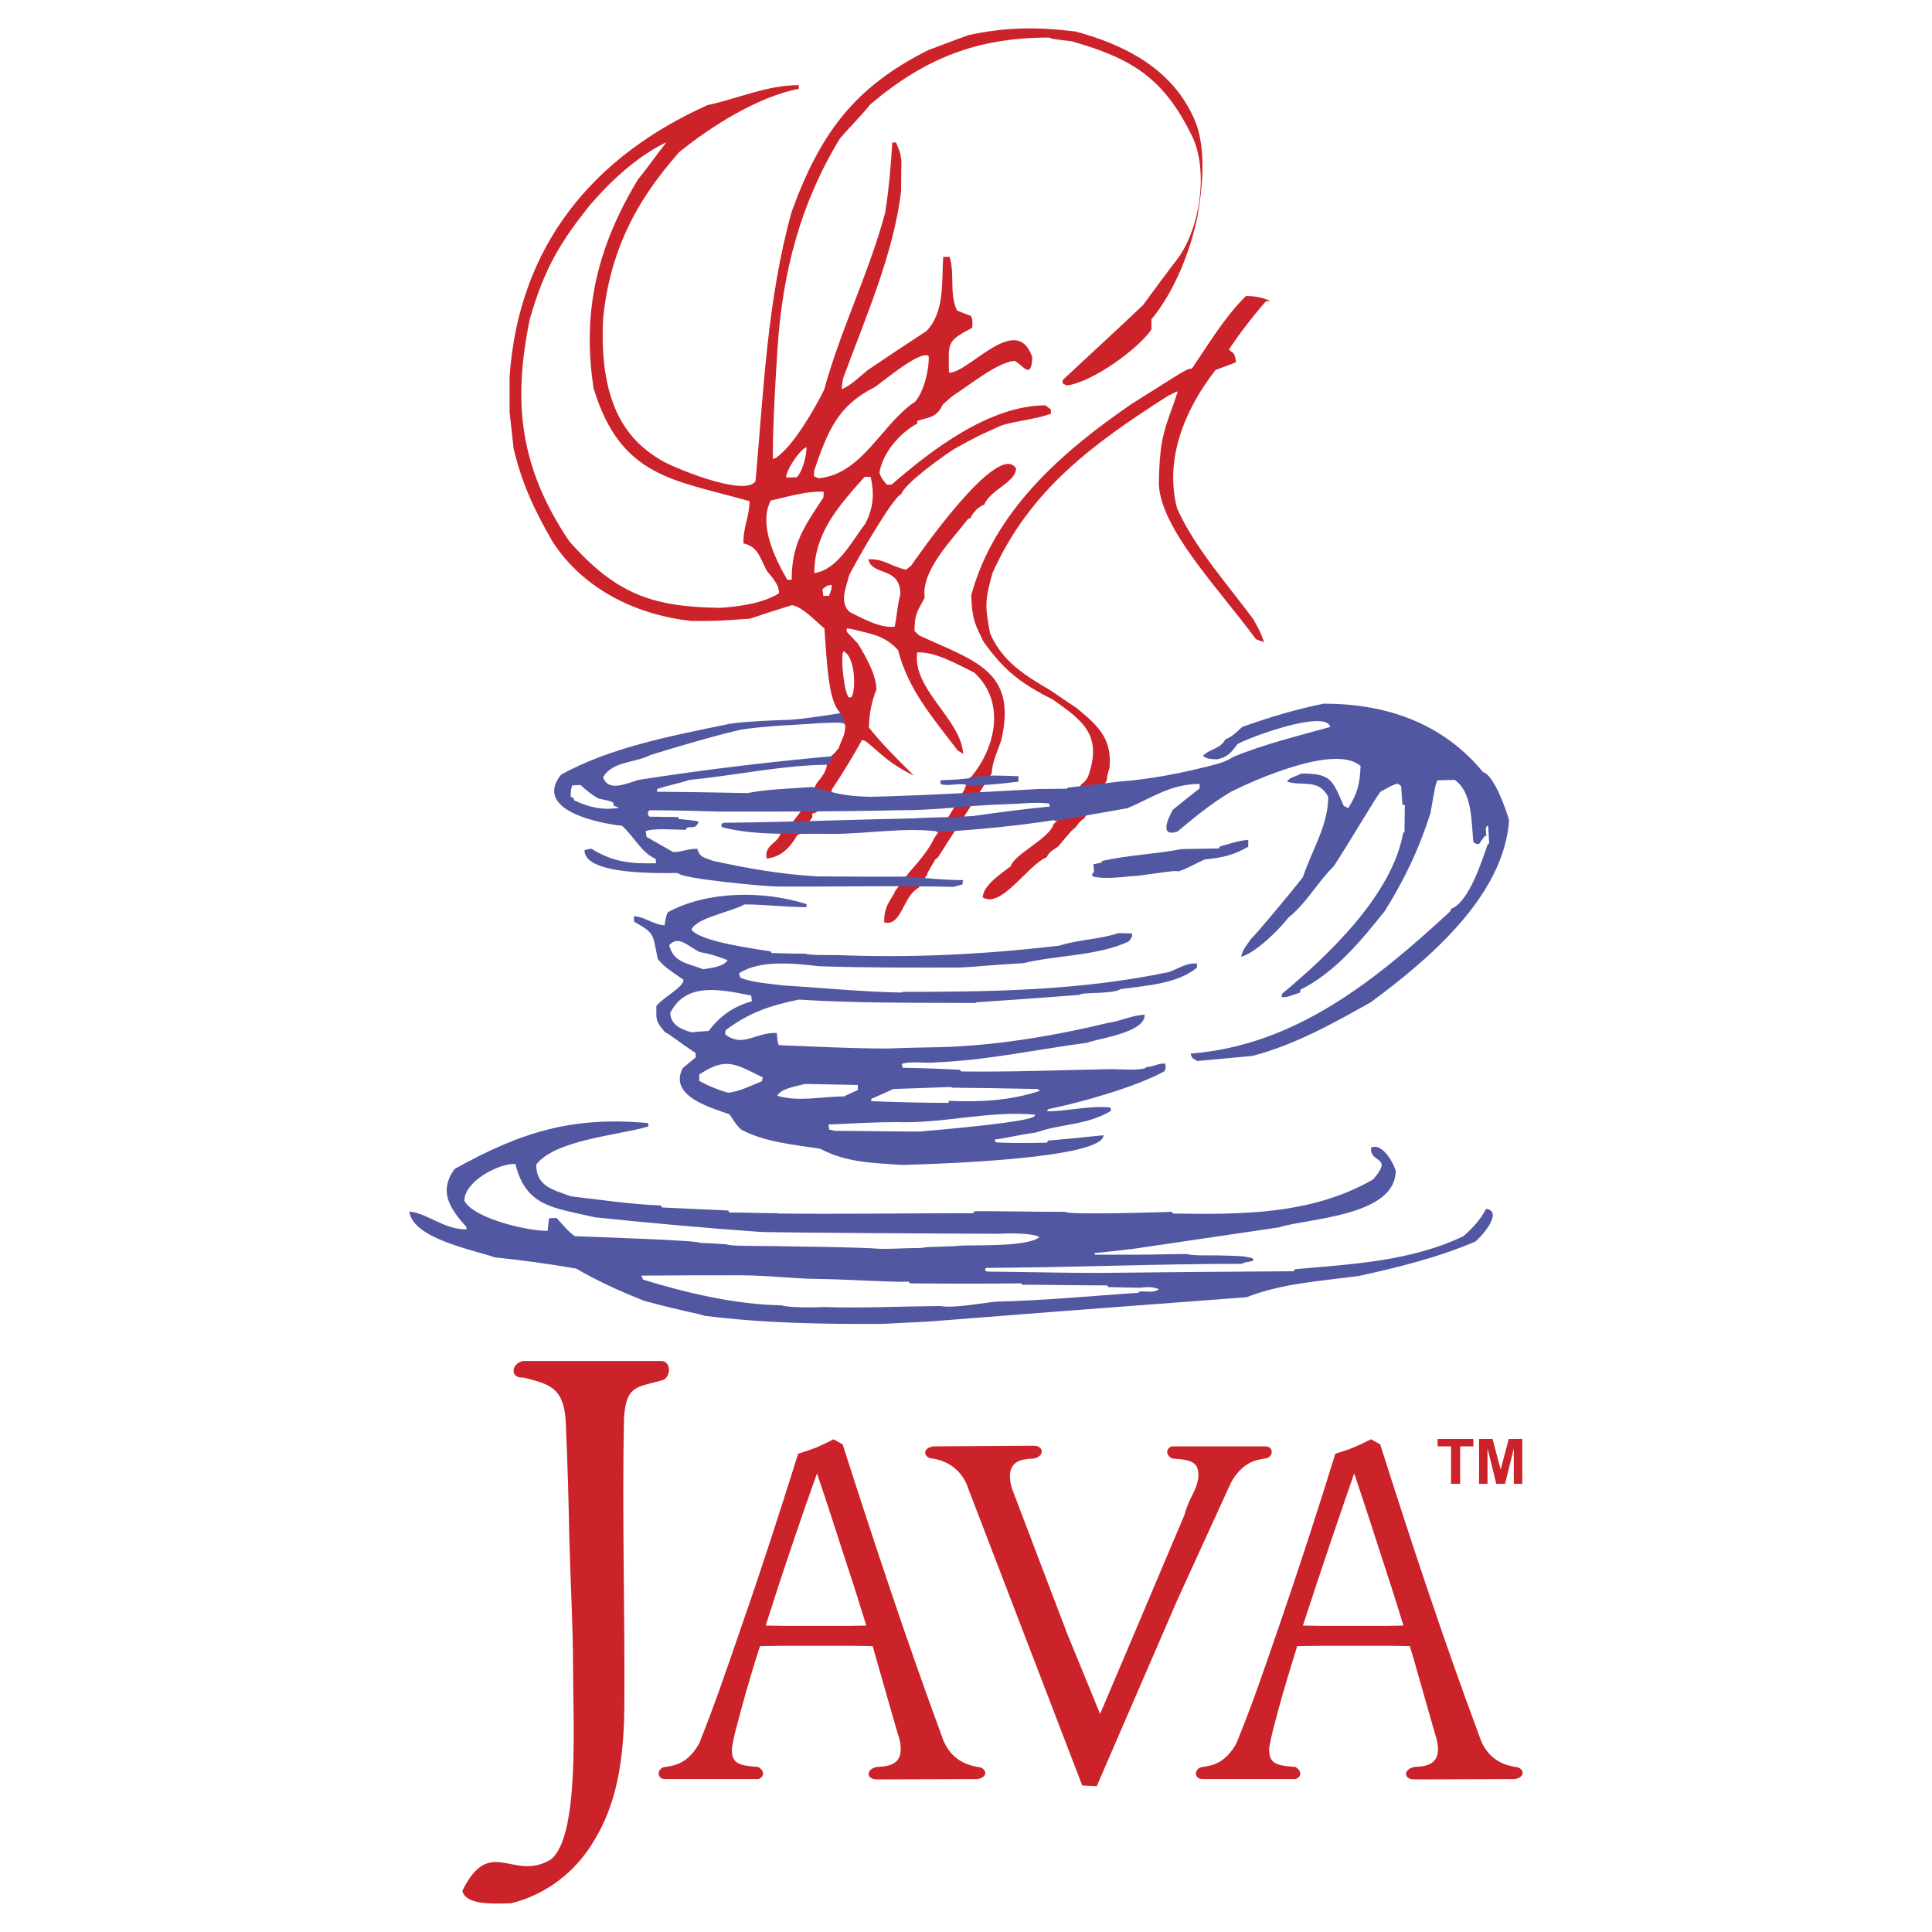
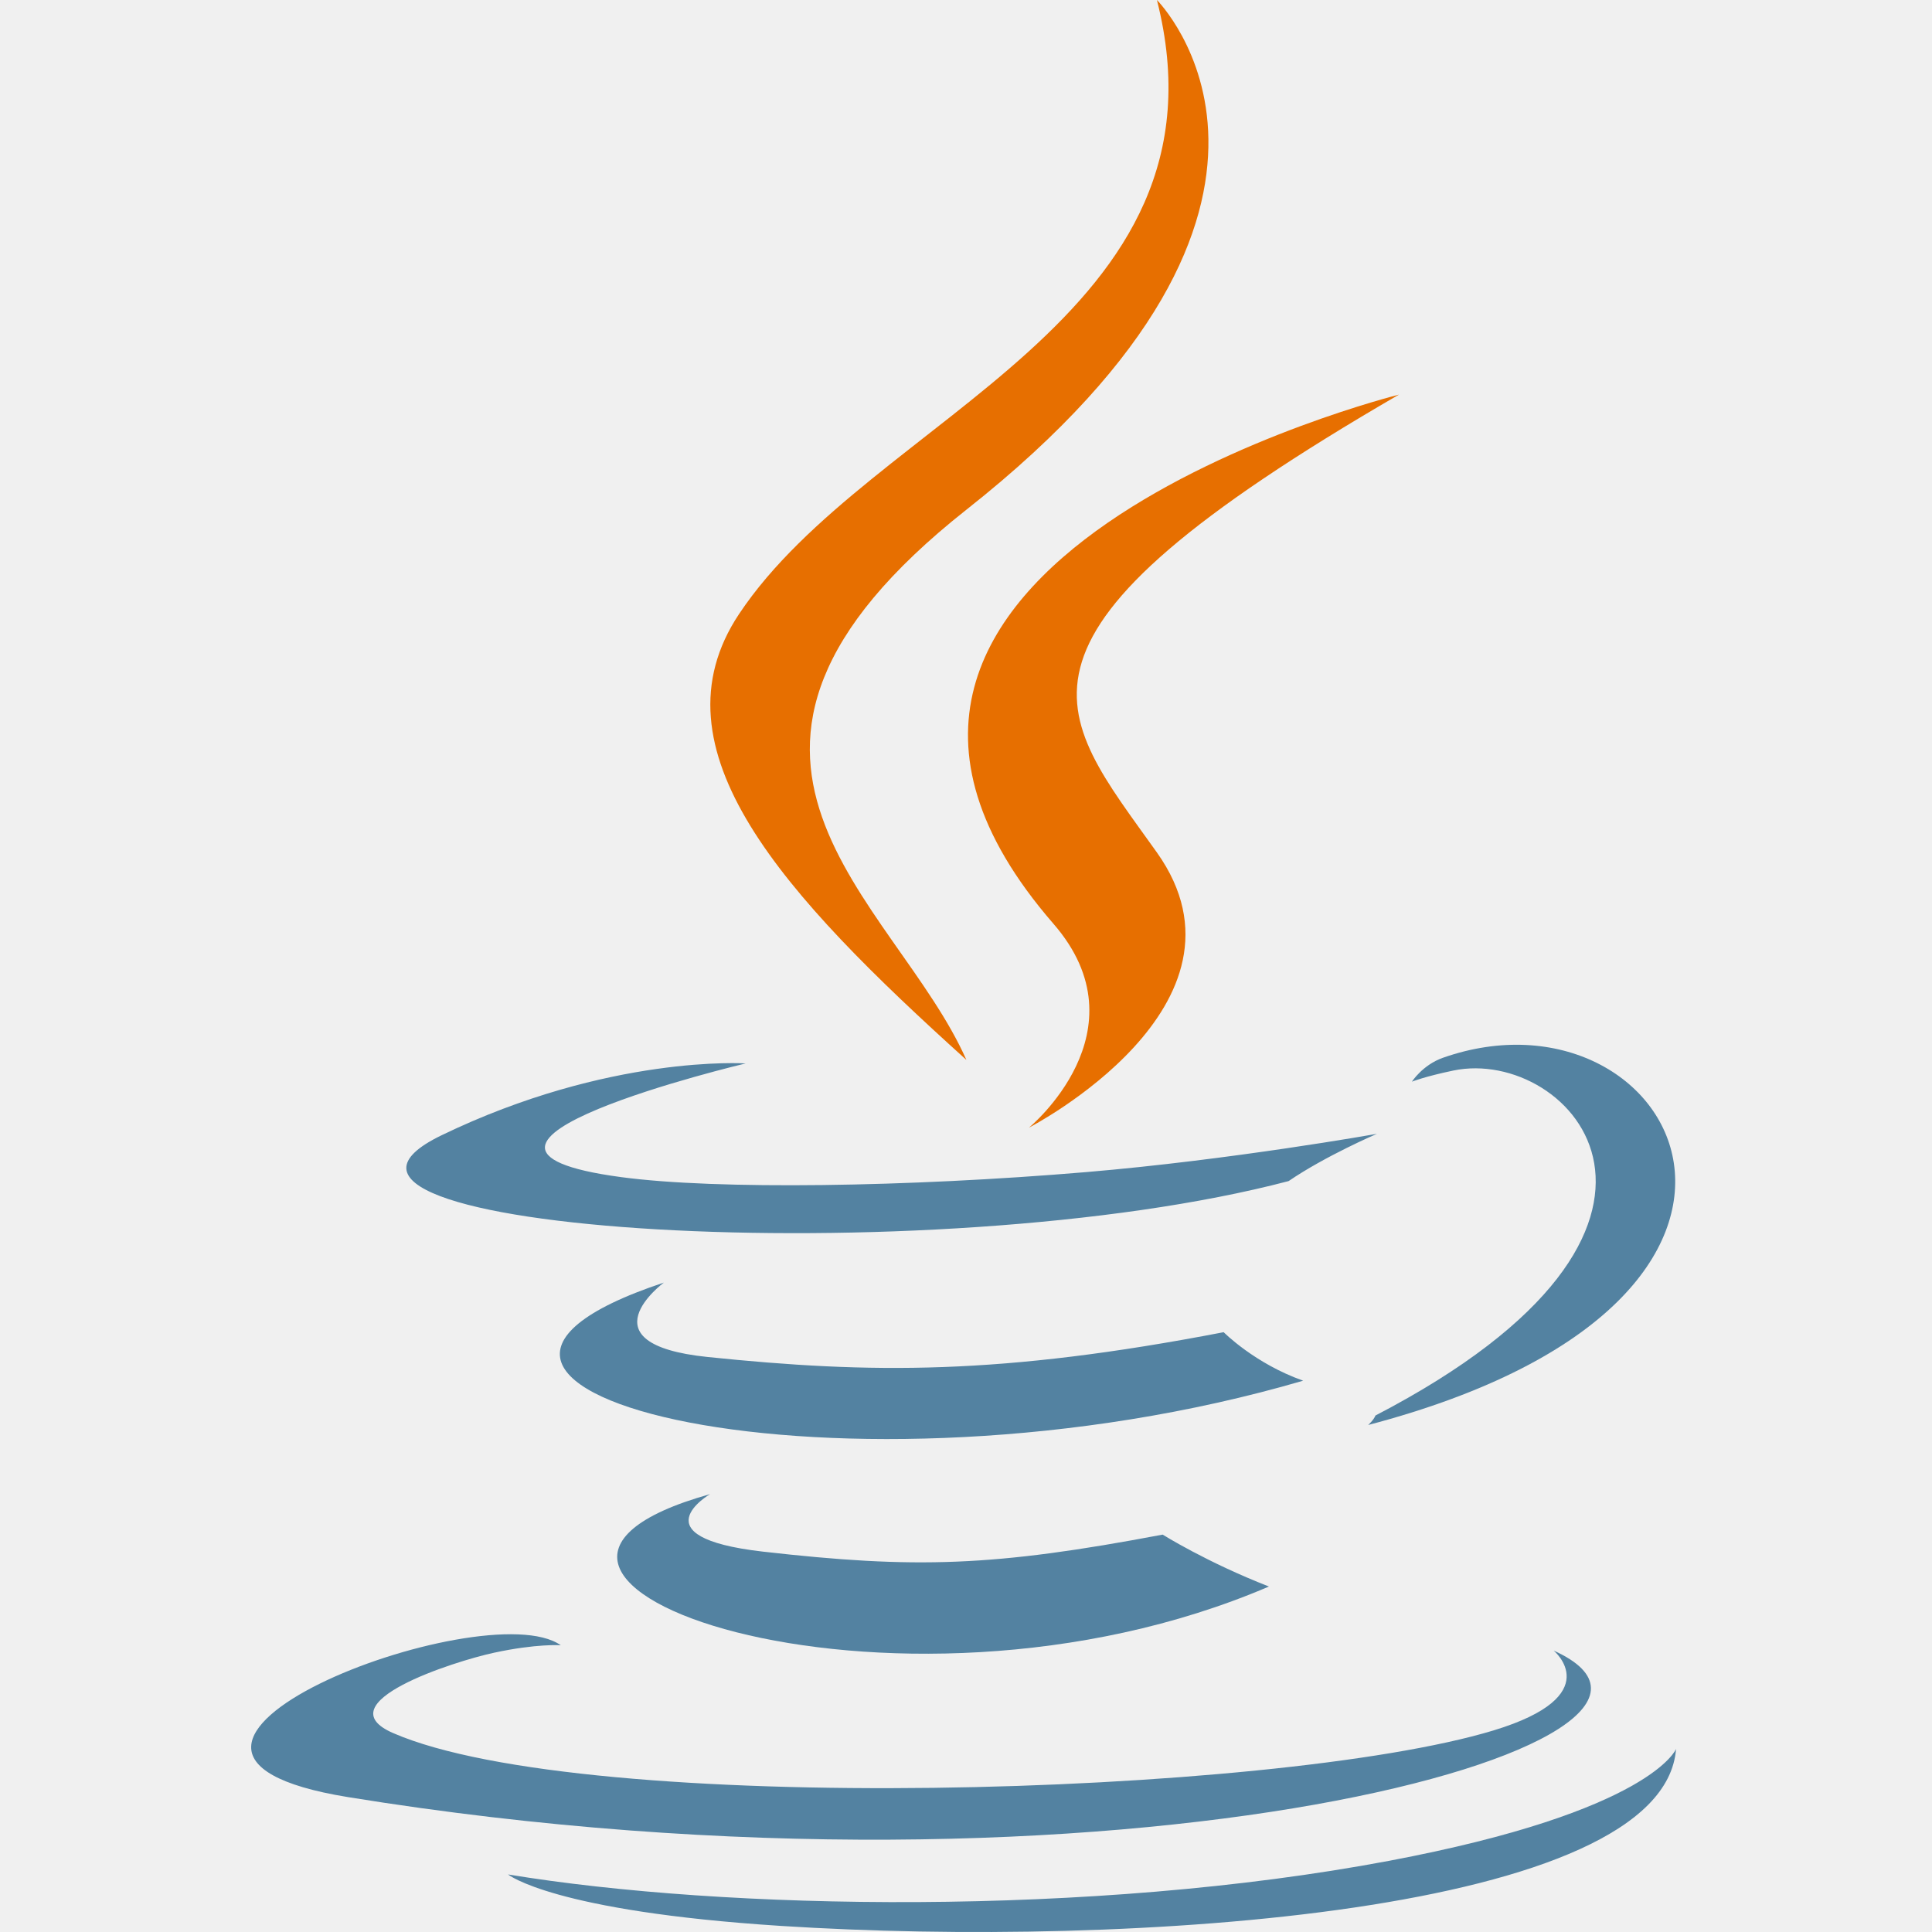
- <svg xmlns="http://www.w3.org/2000/svg" width="2500" height="2500" viewBox="0 0 192.756 192.756">
-   <g fill-rule="evenodd" clip-rule="evenodd">
-     <path fill="#fff" d="M0 0h192.756v192.756H0V0z" />
-     <path d="M106.426 38.458l-.404-.202v-.337c2.627-2.458 5.354-4.949 8.014-7.474 1.01-1.38 2.053-2.794 3.098-4.175 2.592-3.03 3.533-9.258 1.75-12.792-2.828-5.724-5.959-7.643-11.953-9.36-1.986-.236-1.986-.236-2.254-.371-7.139 0-12.356 2.02-17.844 6.666-.909 1.146-2.087 2.29-3.03 3.401-3.938 6.464-5.722 13.298-6.228 20.906-.504 7.71-.471 10.37-.471 11.076.067-.033.134-.067.202-.067.067-.034.102-.034.135-.067 1.717-1.179 3.872-4.916 4.781-6.768 1.649-6.026 4.478-11.648 6.093-17.675.371-2.391.573-4.68.707-7.002h.371c.438 1.043.438 1.043.505 1.616 0 .033.034.067.034.101 0 1.077-.034 2.121-.034 3.164-.741 6.262-3.637 12.794-5.791 18.685a9.74 9.74 0 0 0-.134 1.044c.909-.336 1.817-1.28 2.625-1.919a358.646 358.646 0 0 1 5.825-3.872c1.851-1.885 1.515-4.949 1.683-7.407h.64c.539 1.785-.068 3.67.741 5.353.437.169.909.371 1.38.539.168.404.168.404.135 1.178-2.593 1.38-2.357 1.415-2.324 4.478 1.954.101 6.768-6.161 8.317-1.515-.102 2.323-.943.741-1.785.336-1.75.168-4.612 2.525-6.161 3.501-.337.27-.64.573-.977.842-.606 1.313-1.246 1.246-2.559 1.649v.27c-1.717.909-3.468 2.929-3.771 4.915.203.539.203.539.74 1.179h.472c3.973-3.467 9.797-7.912 15.352-7.912.168.135.336.269.539.404v.438c-1.617.572-3.299.674-4.881 1.145-2.492 1.111-2.492 1.111-4.748 2.357-1.312.841-4.916 3.434-5.319 4.544-.809.236-4.579 6.834-5.185 8.081-.269 1.178-1.01 2.592.034 3.635 1.178.572 2.996 1.65 4.511 1.481.202-.875.303-2.356.573-3.232 0-2.828-2.828-1.784-3.198-3.501 1.683-.033 2.188.707 3.771 1.044l.505-.404c.605-.875 8.686-12.558 10.469-9.695-.066 1.413-2.625 2.154-3.164 3.602-.572.202-1.145.774-1.379 1.347-.102.034-.203.067-.27.101-1.448 1.952-4.68 5.05-4.309 7.844-.741 1.414-1.011 1.616-1.011 3.333.169.134.304.302.472.437 5.554 2.56 9.796 3.536 8.181 10.437-.303.943-.943 2.255-.943 3.299l-5.386 8.417a1.021 1.021 0 0 1-.236.168c-.707 1.212-.774 1.279-.842 1.548l-.841 1.313c-1.583.808-1.683 3.905-3.434 3.434 0-1.415.336-1.785 1.043-2.962v-.102c.504-.639.976-1.279 1.448-1.919.808-.875 2.02-2.322 2.491-3.4a43.263 43.263 0 0 0 1.515-2.29c.034 0 .034-.033.034-.033s.034-.034.034-.067c.471-.774.942-1.549 1.346-2.323a.41.41 0 0 0 .135-.303c.202-.37.403-.741.573-1.111h.066c2.526-3.064 3.401-7.542.303-10.403-1.717-.841-3.838-2.087-5.69-2.019-.538 3.669 4.41 6.699 4.579 10.133-.168-.135-.37-.236-.539-.336-2.524-3.333-4.916-6.026-5.959-10.033-1.414-1.515-2.693-1.583-4.578-2.088-.168-.033-.371-.033-.539-.067v.336c.37.371.74.775 1.111 1.179.707 1.144 1.852 3.097 1.852 4.579a10.216 10.216 0 0 0-.741 3.804c.606.774 1.784 2.154 4.478 4.781-3.198-1.481-4.478-3.569-5.185-3.535-.909 1.683-1.953 3.333-3.03 4.983.034.033.034.067.034.101l-1.582 2.154c-.135 0-.236.067-.371.101v.37L79.829 83.2c-.067.034-.167.067-.269.102-.74 1.245-1.583 2.188-3.063 2.356-.303-1.313 1.111-1.548 1.346-2.423h-.033c1.885-1.583 2.794-3.333 3.669-5.084.472-.572 1.01-1.246 1.01-1.886h-.033c.134-.302.336-.605.539-.908.202-.135.236-.168.673-.708.101-.269.202-.538.303-.774.168-.337.302-.707.336-1.078.033-.201.033-.369 0-.471-.068-.37-.236-.774-.573-1.212h.101c-1.077-1.044-1.279-3.905-1.582-8.417-.91-.741-2.189-2.155-3.233-2.323-1.414.438-2.794.875-4.174 1.347-3.266.235-3.266.235-5.858.235-5.488-.606-10.74-3.131-13.837-7.877-1.852-3.199-3.097-5.892-3.905-9.326l-.404-3.636v-3.4-.134c.909-13.096 8.35-21.984 19.762-27.101 3.03-.64 5.892-1.987 9.09-1.987v.37c-4.074.775-8.821 3.771-11.985 6.363-2.525 2.963-6.733 8.013-7.541 16.631-.438 8.989 2.794 12.221 5.588 13.938.942.674 8.619 3.905 9.628 2.188.809-9.157 1.178-18.146 3.603-26.865 2.828-7.777 6.228-12.424 13.635-16.126 1.313-.505 2.626-.977 3.973-1.482 3.67-.808 6.834-.841 10.706-.37 4.781 1.28 9.527 3.636 11.75 8.518 1.615 3.333.674 8.384.404 10.032 0-.033-1.078 5.926-4.578 10.168v1.01c-1.246 1.884-5.893 5.285-8.451 5.588zm1.447 39.793c.236-.135.438-.337.674-.741 1.48-4.141-.471-5.588-3.502-7.709-3.197-1.616-4.914-2.929-6.969-5.858-.773-1.684-1.077-1.986-1.178-4.545 2.256-8.382 9.057-14.341 15.991-19.088 5.051-3.165 5.455-3.535 6.027-3.535 1.65-2.424 3.299-5.185 5.387-7.238.875 0 1.482.102 2.424.472-.033.033-.369.033-.438.067-1.145 1.279-2.693 3.299-3.67 4.78.303.438.539.067.707 1.28-.641.269-1.312.505-2.053.774-3.064 3.939-5.117 8.888-3.838 13.803 1.717 3.872 5.049 7.609 7.641 11.11.674 1.246.674 1.246 1.045 2.255l-.809-.303c-3.805-5.151-9.426-10.908-9.695-15.419.066-5.286.773-5.791 1.885-9.292-.236 0-.674.336-.875.371-7.541 4.813-13.871 9.393-17.607 17.742-.74 2.625-.773 3.266-.236 6.026 1.246 2.828 3.467 4.174 5.994 5.656.471.336 2.49 1.683 2.592 1.75 2.053 1.683 3.602 2.996 3.332 5.959-.201.707-.234.74-.27 1.279l-2.256 3.804c-.336.202-.605.505-.875.909-.303.202-.303.202-1.75 1.919-.473.336-.91.505-1.111 1.044-1.885.74-4.545 5.184-6.396 4.005.068-1.211 1.818-2.356 2.795-3.097.336-1.212 3.871-2.761 4.275-4.209 1.413-1.277 2.187-2.591 2.759-3.971zm-36.09-17.607c-6.632-.101-10.269-1.313-14.981-6.632-4.982-7.406-5.656-13.871-3.939-22.187 1.448-5.083 3.098-7.709 5.893-11.244 1.784-2.087 4.511-4.848 7.743-6.396-1.144 1.447-2.02 2.728-2.861 3.737-3.973 6.598-5.622 13.029-4.41 20.839 2.727 8.922 8.012 9.09 15.554 11.244 0 1.482-.673 2.728-.606 4.208 1.414.337 1.582 1.279 2.323 2.727.438.573 1.279 1.381 1.212 2.256-1.585 1.01-4.109 1.346-5.928 1.448zm6.767-2.795c-1.246-2.154-2.896-5.555-1.65-7.911 1.549-.337 3.603-.977 5.286-.876 0 .202-.034.404-.034.573-1.953 2.962-3.165 4.646-3.165 8.214h-.437zm-.101-10.201c-.102-.639 1.38-2.861 2.02-3.03 0 .809-.371 2.391-.977 2.997-.369 0-.706.033-1.043.033zm3.232.067a6.756 6.756 0 0 1-.472-.202c0-.203 0-.404.034-.606 1.346-3.872 2.29-6.397 6.026-8.282.809-.539 4.613-3.771 5.387-3.097.067 1.279-.471 3.535-1.346 4.545-3.333 2.189-5.253 7.238-9.629 7.642zm-.438 9.461c0-4.007 2.458-6.733 5.016-9.596h.606c.371 1.617.303 3.064-.539 4.68-1.312 1.684-2.726 4.579-5.083 4.916zm.909 2.289c-.034-.236-.067-.438-.101-.673.438-.337.37-.371.943-.438-.034.438-.034.438-.27 1.077-.202 0-.37.034-.572.034zm2.559 10.134c-.472-.336-.875-3.972-.572-4.613 1.111.371 1.312 3.569.841 4.546-.101.033-.202.067-.269.067z" fill="#cc2229" />
-     <path d="M117.906 84.715c1.246-.034 2.492-.034 3.736-.067 0-.068.033-.135.068-.203.875-.202 1.816-.606 2.828-.639v.673c-1.584.909-2.627 1.077-4.377 1.28-.875.403-1.684.875-2.559 1.178-.438-.067-.438-.067-4.041.438-1.379.067-3.23.404-4.543.067-.035-.067-.035-.168-.068-.235l.201-.202-.066-.774c.27-.067.537-.101.807-.168 0-.033.035-.101.068-.168 2.526-.574 5.286-.675 7.946-1.18zM99.02 77.376c.875 0 1.717.034 2.592.067v.539a55.67 55.67 0 0 1-5.251.438v-.135c-.809-.168-1.919.201-2.525-.067v-.37c.37-.034 2.929-.067 3.165-.337l2.019-.135zm4.578 1.346c.943 0 1.92-.034 2.861-.034l.035-.1 5.15-.606c3.197-.236 6.43-.875 9.629-1.718.672-.168 1.145-.37 1.818-.773 3.062-1.246 6.361-2.054 9.627-2.962-.438-1.818-8.281 1.111-9.258 1.716-.605.808-.977 1.313-2.055 1.515-.57-.034-1.109-.034-1.379-.37.605-.64 1.75-.673 2.223-1.617.672-.269 1.178-.773 1.682-1.245 2.762-.977 5.287-1.751 8.148-2.324 6.16 0 11.816 1.886 15.891 6.834 1.043.27 2.256 3.569 2.592 4.814-.539 7.608-8.113 13.938-13.803 18.147-3.906 2.188-7.576 4.24-11.818 5.354-1.816.168-3.668.336-5.486.504-.539-.27-.539-.336-.674-.74 10.471-.809 18.449-7.307 25.889-14.174.035-.101.068-.168.102-.27 1.818-.673 3.098-4.881 3.67-6.463.033-.034.102-.034.135-.067-.033-.606-.068-1.178-.102-1.75-.369 0-.201.707-.168 1.01h-.168c-.203.27-.404.538-.572.808-.404-.034-.404-.034-.572-.236-.203-2.021-.102-4.949-1.852-6.161l-1.717.034c-.203.404-.203.404-.707 3.265-1.111 3.536-2.559 6.565-4.545 9.763-2.357 2.962-4.982 6.162-8.451 7.878v.27c-.539.168-1.414.572-1.852.438 0-.135.033-.236.068-.336 4.578-3.805 10.975-9.865 12.051-16.026a.26.26 0 0 1 .135-.067c0-.909.035-1.818.035-2.727h-.236c-.033-.64-.102-1.246-.135-1.886-.102-.068-.236-.168-.336-.236-.506.135-.506.135-1.717.808-.338.337-3.166 5.151-4.646 7.406-1.615 1.583-2.727 3.703-4.545 5.151-.91 1.178-3.232 3.501-4.713 3.905.135-.741.605-1.212 1.01-1.818.303-.202 4.006-4.646 5.15-6.127.908-2.727 2.525-5.151 2.525-8.013-.977-1.852-2.559-1.011-4.107-1.515.201-.404.941-.539 1.447-.808 2.93 0 3.064.606 4.209 3.232.168.067.303.135.438.236 1.01-1.616 1.145-2.458 1.246-4.208-2.492-2.257-10.639 1.414-12.928 2.558-1.986 1.179-3.604 2.525-5.354 3.973-1.953.64-.775-1.616-.438-2.188.875-.707 1.75-1.415 2.658-2.122v-.438c-2.996 0-4.812 1.448-7.236 2.424l-7.24 1.279v-.101c-3.904.606-7.877.977-11.782 1.212v-.101c-3.535-.37-6.902.269-10.403.269-3.636-.067-7.542.235-11.009-.673-.101-.27-.033-.404.236-.438 6.632-.067 12.188-.303 18.92-.438.64-.067 4.478-.134 5.892-.235 2.66-.37 5.15-.708 7.676-.943-.033-.101-.033-.202-.066-.303-1.314-.169-2.828.033-4.176.066-4.579.135-6.463.607-11.009.607-5.857.134-11.715.134-17.606.134-2.391-.067-4.646-.134-7.07-.134-.067.067-.134.101-.168.168 0 .336 0 .336.168.471l2.828.034.101.202c1.75.168 1.75.168 1.953.303-.371.942-1.111.167-1.279.774-1.01 0-3.165-.202-4.006.134l.101.573 2.66 1.515c.841 0 1.414-.337 2.39-.337.27.842.505.808 1.583 1.212 3.4.741 6.801 1.347 10.403 1.549.606 0 8.82.067 8.888 0 1.852.168 3.77.37 5.655.37a1.962 1.962 0 0 0-.067.438c-.269.067-.606.134-.875.236-5.858-.135-11.784 0-17.641-.034-1.01 0-9.628-.774-9.864-1.346-1.717 0-9.393.235-9.326-2.29.236-.067.438-.101.674-.135 2.121 1.279 3.704 1.515 6.464 1.448-.034-.169-.034-.303-.034-.438-1.38-.538-2.289-2.39-3.367-3.299-2.256-.236-8.888-1.548-6.094-5.084 4.916-2.761 11.278-3.938 16.8-5.083 1.246-.236 5.353-.404 6.027-.404 1.75-.135 3.366-.404 5.117-.673l-.067-.068h.102l.37 1.212c-.27-.303-1.077-.167-2.66-.134-1.313.134-5.387.235-7.878.673-2.963.707-5.992 1.616-8.854 2.491-1.65.842-3.669.573-4.747 2.188.438 1.549 2.322.673 3.535.303a297.789 297.789 0 0 1 19.257-2.356c.101-.067.168-.101.235-.168l-.538 1.01c-4.579.034-9.326 1.078-13.871 1.515-.605.236-1.986.505-3.232.909v.27c2.996.034 5.993.067 9.023.135 2.087-.404 4.208-.438 6.463-.606 2.391.606 2.963.909 5.791.977 5.586-.135 11.175-.471 16.763-.774zm-42.387 1.381v.27c.168.067.371.134.539.235-1.684.236-2.861-.033-4.444-.74-.101-.336-.202-.303-.37-.371.034-.808.034-.808.168-1.145.236 0 .539-.033.808-.033.539.471 1.01.909 1.784 1.347 1.246.268 1.246.268 1.515.437zm15.655 14.814a.6.6 0 0 0 .135.167c1.145.034 2.289.068 3.4.068.168.168 2.66.135 3.131.135 7.44.302 14.747-.068 22.186-.943 1.852-.606 3.939-.606 5.857-1.246l1.381.034c0 .404-.068.471-.369.809-3.098 1.447-7.205 1.347-10.471 2.154-4.107.236-4.715.37-6.397.438-4.68 0-9.326.033-14.006-.135-2.457-.269-5.858-.673-7.979.707.033.17.067.305.135.438 1.212.506 2.828.574 4.242.775 4.074.236 7.811.639 11.817.707a.635.635 0 0 1 .235-.068c8.921 0 17.742-.135 26.496-1.986 1.01-.369 1.65-.908 2.762-.841v.403c-1.92 1.65-5.287 1.818-7.609 2.154-.875.539-4.006.27-4.107.574-3.4.268-6.834.504-10.268.74-.035.033-.102.033-.17.066-5.891-.033-11.715.035-17.573-.336-2.895.605-4.949 1.279-7.306 3.062-.034.135-.034.27-.034.404 1.784 1.381 3.03-.236 5.151-.135.067.875.067.875.202 1.213 3.568.135 7.137.336 10.739.336 1.751-.066 3.501-.102 5.286-.135 5.522-.135 11.379-1.111 16.833-2.424 1.246-.168 2.391-.773 3.637-.809.066 1.785-4.613 2.357-5.758 2.795-5.049.674-9.998 1.75-15.048 1.953-.977.135-2.626-.168-3.434.168.034.102.066.236.101.371 1.885.033 3.804.1 5.723.201.033.068.067.102.101.168 4.983.068 9.932-.135 14.948-.234.572 0 3.367.201 3.535-.203.674 0 1.279-.438 1.885-.336.068.438.068.438-.066.74-2.66 1.516-8.316 3.131-11.648 3.805-.033.066-.033.135-.068.201 2.121 0 4.277-.605 6.33-.369 0 .1.033.201.033.336-2.424 1.447-5.049 1.279-7.475 2.154-2.188.303-2.625.506-4.141.707.035.102.102.168.135.27 1.717.102 3.4.066 5.117.033.035-.066.035-.135.068-.201 1.852-.168 3.703-.336 5.555-.539 0 2.289-15.924 2.861-20.099 2.963-2.896-.201-5.589-.236-8.148-1.615-2.626-.404-5.622-.674-7.911-1.92-.472-.471-.472-.471-1.145-1.516-1.784-.639-6.127-1.783-4.679-4.611.437-.371.875-.707 1.312-1.078 0-.133-.033-.303-.033-.438-1.65-1.076-2.592-1.885-3.03-2.053-1.01-1.178-.875-1.246-.875-2.627.64-.842 2.794-1.918 2.694-2.625-.909-.641-2.021-1.314-2.56-2.087-.538-2.593-.269-2.491-2.356-3.703l-.034-.539c1.179.067 1.852.808 3.064.909.168-.943.168-.943.337-1.313 3.905-2.121 9.494-2.188 13.836-.808v.303c-2.122 0-4.208-.27-6.195-.27-1.279.741-4.848 1.347-5.285 2.525.943 1.213 6.262 1.887 7.878 2.157zm-6.699 1.782c-1.717-.639-2.962-.706-3.4-2.389.91-1.044 1.818.067 3.03.673 1.212.236 1.212.236 2.795.809-.371.672-1.819.808-2.425.907zm-1.145 6.297c-1.144-.303-2.086-.775-2.154-1.92 1.582-3.23 5.286-2.289 8.08-1.75.033.168.033.371.067.572-1.852.506-3.232 1.516-4.31 2.963-.538.034-1.11.067-1.683.135zm3.636 6.025a13.342 13.342 0 0 1-2.895-1.178v-.641c2.693-1.75 3.501-1.109 6.363.305a.674.674 0 0 0-.101.369c-1.111.438-2.289 1.044-3.367 1.145zm7.643-.875l5.286.102v.506c-.472.201-.909.402-1.38.639-2.357 0-4.411.572-6.666-.068.37-.741 1.951-.942 2.76-1.179zm2.525 4.042c2.256-.102 4.443-.236 6.665-.236 4.579.168 9.292-1.178 13.804-.74-.033.033-.033.066-.068.1 0 .641-10.436 1.482-11.479 1.584-2.828 0-5.622-.068-8.417-.068l-.606-.135c-.034-.168-.034-.336-.067-.504h.168v-.001zm12.086-3.739c.033.035.067.068.101.068 2.829.033 5.655.066 8.483.135.102.066.203.135.305.168-3.064 1.01-5.994 1.145-9.158 1.01v.203c-2.559 0-5.152-.068-7.71-.17v-.234c.741-.305 1.448-.641 2.189-.977l5.79-.203zm-28.987 11.817a.683.683 0 0 0 .135.203l6.598.303.101.201c1.616 0 3.198.068 4.781.068l.067.033c6.498.068 12.961-.033 19.459-.033l.201-.203c2.998 0 6.027.068 9.023.068.336.336 9.393.033 10.639 0 .033.066.066.135.102.168 6.834.102 13.803.135 19.965-3.4 2.086-2.424-.338-1.516-.203-3.164 1.043-.539 2.189 1.379 2.457 2.289 0 4.578-8.854 4.746-11.648 5.656l-14.611 2.154s-3.5.404-3.77.404v.168h3.94c1.783 0 3.533-.066 5.318-.066.168.168 2.66.135 3.098.135 2.424.066 2.424.066 3.365.268.035.068.068.135.135.236-.404.201-.807.102-1.178.338-8.518 0-17 .369-25.518.404a.41.41 0 0 0-.102.133c.033.17.033.17.234.236 3.703.033 7.408.135 11.145.135a3592.63 3592.63 0 0 1 19.426-.168c.033-.102.066-.135.1-.203 5.656-.504 11.549-.773 16.834-3.299.943-.842 1.684-1.65 2.256-2.727 1.717.27-.371 2.693-1.078 3.266-3.668 1.582-7.775 2.592-11.615 3.434-3.803.506-7.709.74-11.211 2.121l-18.717 1.414-12.929 1.01-4.646.236c-6.06.033-11.918-.068-17.81-.809-.606-.236-1.852-.371-5.959-1.48-2.424-.943-4.68-1.986-6.834-3.232a119.116 119.116 0 0 0-8.081-1.111c-2.255-.775-8.214-1.885-8.551-4.578 1.885.201 3.4 1.783 5.689 1.783v-.236c-1.683-1.885-2.794-3.568-1.178-5.789 6.632-3.703 11.783-5.285 19.325-4.578v.336c-2.896.875-9.292 1.312-11.178 3.805 0 2.154 1.616 2.49 3.468 3.164 2.963.334 5.926.807 8.956.907zm16.16 10.134c-.943.066-3.434.066-4.107-.168-4.579-.068-9.528-1.246-13.803-2.559l-.201-.404c3.299-.033 6.598-.033 9.897-.033 2.794 0 5.42.369 8.147.369 3.198.068 7.037.338 8.652.27a.56.56 0 0 0 .135.168c3.704.035 7.373.035 11.076 0l.102.135c2.828 0 5.656.068 8.484.068.033.066.066.102.1.168 1.01.033 2.021.033 3.064.066.674-.066 1.312-.133 1.986.135-.539.539-1.953 0-2.055.371-4.713.303-9.324.773-14.072.875-1.178.068-4.242.707-5.69.438-3.938.035-7.81.236-11.715.101zm5.353-5.824c-.875-.102-6.464-.203-7.407-.203a227.716 227.716 0 0 0-4.781-.066c-.707-.033-2.188.033-2.861-.168a59.661 59.661 0 0 0-2.559-.135c-.067-.27-11.346-.605-12.49-.674-.572-.438-.572-.438-1.818-1.818l-.741.033c-.067.404-.1.809-.134 1.246-1.583.102-7.373-1.145-8.316-2.996 0-1.918 3.401-3.736 5.083-3.67 1.078 4.275 3.737 4.344 7.912 5.32a497.78 497.78 0 0 0 16.294 1.447c.606.102 22.152.201 24.105.201 1.516-.1 3.535 0 3.973.338-1.111.975-6.33.773-7.879.842-.673.133-3.231.066-3.905.234-2.691.036-3.028.136-4.476.069z" fill="#5257a2" />
-     <path d="M52.223 135.787h13.804c1.01.1.875 1.684.066 1.918-2.457.709-3.635.438-3.837 3.771-.202 9.662.102 19.223.034 28.92-.067 6.766-1.28 10.604-3.367 13.803-2.087 3.232-5.218 5.051-7.945 5.689-1.885.066-4.545.168-4.848-1.246 2.76-5.59 5.05-.873 8.787-3.096 2.929-2.189 2.255-13.703 2.255-19.225 0-3.736-.235-8.047-.37-12.859-.101-4.814-.134-6.264-.371-11.818-.235-3.299-1.75-3.568-4.208-4.209-1.381.135-1.246-1.447 0-1.648zM81.513 146.998a379.537 379.537 0 0 0-2.424 6.969 409.65 409.65 0 0 0-2.693 8.215c.606 0 1.28.033 2.02.033h6.228c.639 0 1.246-.033 1.784-.033a282.5 282.5 0 0 0-2.121-6.666c-.774-2.391-1.683-5.219-2.794-8.518zm1.65-3.4l.908.506c3.131 9.762 6.364 19.525 9.898 29.121.774 2.457 2.761 2.93 3.568 3.062.844.033 1.18 1.01 0 1.211l-10.065.035c-1.044 0-1.111-1.01 0-1.246.976-.066 2.996-.033 2.222-2.928-.034 0-2.492-8.652-2.626-9.123-.606 0-1.246-.035-1.986-.035H78.113c-.808 0-1.583.035-2.289.035a134.28 134.28 0 0 0-1.885 6.361c-.505 1.953-.64 2.189-.91 3.771-.067 1.447.438 1.785 2.593 1.918.673.338.673 1.01.034 1.211h-9.258c-.942.035-.875-1.143 0-1.211.875-.133 2.222-.303 3.367-2.357 1.616-4.072 2.525-6.766 4.31-11.951 1.817-5.184 3.636-10.84 5.555-16.934.64-.201 1.245-.404 1.852-.639.603-.268 1.142-.538 1.681-.807zM109.758 171.002l3.031-7.137 5.387-12.727c.539-1.953 1.111-2.121 1.381-3.703.066-1.449-.438-1.783-2.594-1.918-.672-.305-.672-1.012-.033-1.213h9.258c.943-.033.91 1.145 0 1.213-.84.135-2.221.336-3.365 2.389l-5.387 11.783-8.014 18.518-1.447-.068-11.346-29.559c-.774-2.424-2.761-2.928-3.569-3.062-.842 0-1.178-1.012.034-1.213l10.033-.068c1.043 0 1.111 1.078 0 1.281-.977.066-2.963.033-2.188 2.928l5.52 14.51 3.299 8.046zM135.109 146.998c-.74 2.154-1.549 4.477-2.391 6.969a796.53 796.53 0 0 0-2.727 8.215c.605 0 1.279.033 2.02.033h6.228c.674 0 1.279-.033 1.785-.033a297.229 297.229 0 0 0-2.121-6.666c-.774-2.391-1.682-5.219-2.794-8.518zm1.684-3.4l.908.506c3.098 9.762 6.33 19.525 9.898 29.121.775 2.457 2.727 2.93 3.568 3.062.842.033 1.145 1.01-.033 1.211l-10.033.035c-1.076 0-1.111-1.01 0-1.246.977-.066 2.963-.033 2.189-2.928-.033 0-2.457-8.652-2.627-9.123-.572 0-1.244-.035-1.951-.035H131.742c-.842 0-1.582.035-2.322.035-.707 2.287-1.346 4.375-1.885 6.361-.506 1.953-.605 2.189-.91 3.771-.033 1.447.438 1.785 2.594 1.918.672.338.672 1.01.033 1.211h-9.225c-.977.035-.908-1.143 0-1.211.842-.133 2.188-.303 3.332-2.357 1.65-4.072 2.559-6.766 4.344-11.951a573.467 573.467 0 0 0 5.521-16.934c.641-.201 1.279-.404 1.852-.639a40.785 40.785 0 0 0 1.717-.807zM144.771 148.041v-3.736h-1.346v-.74h3.568v.74h-1.314v3.736h-.908zm2.795 0v-4.477h1.346l.809 3.062.807-3.062h1.348v4.477h-.842v-3.535l-.875 3.535h-.875l-.875-3.535v3.535h-.843z" fill="#cc2229" />
-   </g>
+ <svg xmlns="http://www.w3.org/2000/svg" fill="none" viewBox="0 0 100 100">
+   <path fill="#5382a1" d="M36.753 77.336s-3.822 2.222 2.72 2.974c7.924.904 11.973.774 20.706-.879 0 0 2.296 1.44 5.502 2.687-19.576 8.39-44.304-.486-28.928-4.782M34.36 66.387s-4.286 3.173 2.26 3.85c8.464.873 15.15.945 26.717-1.283 0 0 1.6 1.622 4.115 2.51-23.668 6.92-50.03.545-33.092-5.077" />
+   <path fill="#e76f00" d="M54.527 47.815c4.823 5.554-1.267 10.551-1.267 10.551s12.247-6.322 6.622-14.24C54.63 36.743 50.6 33.074 72.41 20.425c0 0-34.234 8.55-17.883 27.39" />
+   <path fill="#5382a1" d="M80.418 85.434s2.827 2.33-3.115 4.133c-11.3 3.423-47.03 4.456-56.956.136-3.568-1.552 3.124-3.706 5.228-4.159 2.195-.475 3.45-.387 3.45-.387-3.968-2.795-25.648 5.49-11.012 7.861 39.913 6.473 72.757-2.914 62.405-7.584M38.59 55.044s-18.174 4.317-6.436 5.884c4.956.664 14.837.514 24.04-.258 7.522-.634 15.075-1.983 15.075-1.983s-2.653 1.136-4.571 2.446c-18.457 4.854-54.11 2.596-43.846-2.37 8.68-4.195 15.738-3.72 15.738-3.72m32.603 18.224c18.762-9.75 10.088-19.118 4.033-17.856-1.484.309-2.146.576-2.146.576s.551-.863 1.603-1.236c11.978-4.212 21.19 12.42-3.867 19.007 0 0 .29-.26.377-.491" />
+   <path fill="#e76f00" d="M59.882 0s10.39 10.395-9.855 26.377C33.793 39.2 46.325 46.51 50.02 54.861c-9.476-8.55-16.43-16.077-11.765-23.082C45.103 21.496 64.075 16.51 59.882 0" />
+   <path fill="#5382a1" d="M40.434 99.686c18.009 1.153 45.663-.64 46.318-9.161 0 0-1.26 3.23-14.883 5.796-15.371 2.892-34.329 2.555-45.573.7 0 0 2.302 1.906 14.138 2.665" />
</svg>
